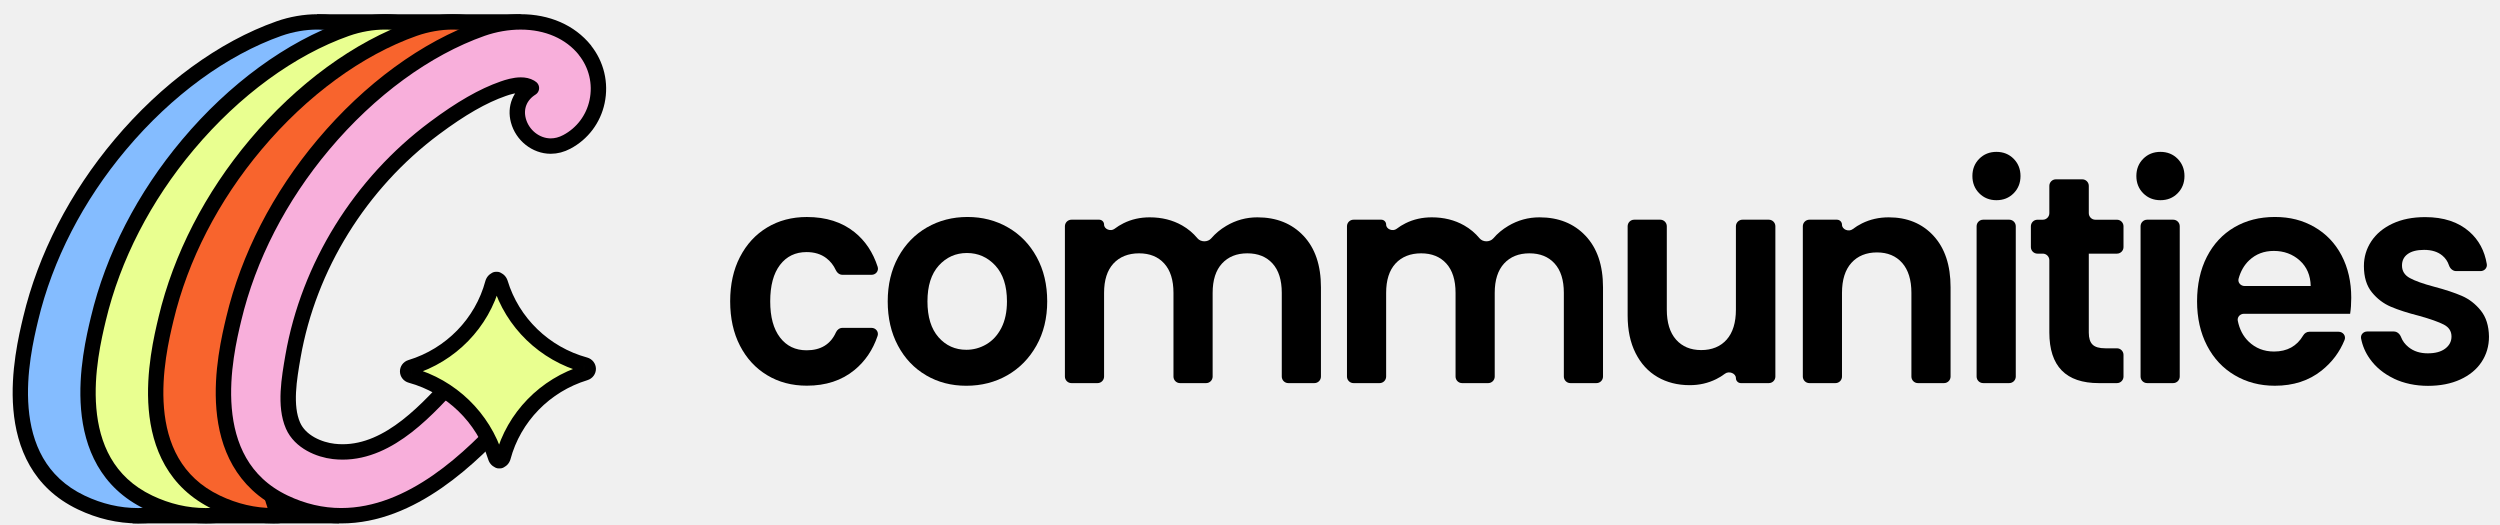
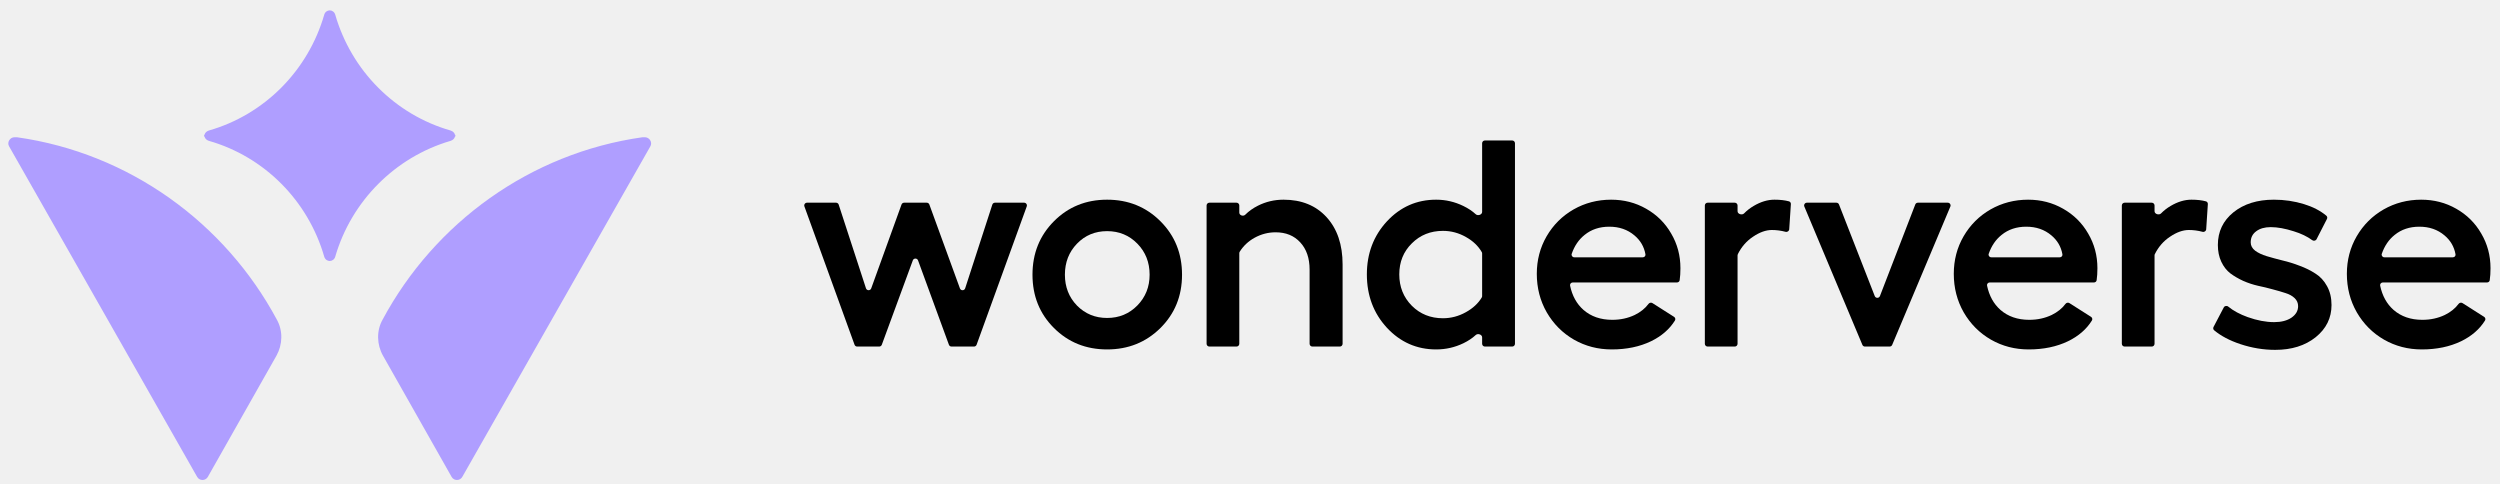
- <svg xmlns="http://www.w3.org/2000/svg" width="162" height="34" viewBox="0 0 162 34" fill="none">
-   <path d="M20.546 1.419H33.74" stroke="black" stroke-width="0.993" stroke-linejoin="round" />
-   <path d="M8.589 33.419H21.972" stroke="black" stroke-width="0.993" stroke-linejoin="round" />
-   <path fill-rule="evenodd" clip-rule="evenodd" d="M23.938 2.468C23.037 1.785 21.876 1.419 20.571 1.419C19.747 1.419 18.884 1.569 18.077 1.852C14.444 3.134 10.795 5.802 7.796 9.37C4.949 12.754 2.939 16.663 1.985 20.664C1.437 22.958 -0.228 29.939 5.264 32.561C6.459 33.132 7.697 33.419 8.948 33.419C10.2 33.419 11.399 33.138 12.533 32.672C12.02 31.485 11.67 30.147 11.486 28.701C10.715 29.066 9.9 29.285 9.039 29.285C8.849 29.285 8.655 29.273 8.465 29.252C7.99 29.199 8.124 28.858 8.304 28.395C8.477 27.953 8.693 27.399 8.465 26.879C7.904 25.597 8.219 22.78 8.465 21.352C9.483 15.537 10.182 11.889 14.984 8.309C16.714 7.018 18.133 6.206 19.449 5.748C19.661 5.673 19.949 5.583 20.245 5.538C21.431 4.342 22.673 3.311 23.938 2.468Z" fill="#84BCFF" />
-   <path d="M23.938 2.468L24.214 2.881C24.348 2.792 24.43 2.643 24.435 2.483C24.44 2.322 24.366 2.169 24.238 2.072L23.938 2.468ZM18.077 1.852L17.913 1.383L17.912 1.384L18.077 1.852ZM7.796 9.37L8.176 9.69L8.177 9.69L7.796 9.37ZM1.985 20.664L2.468 20.779L2.468 20.779L1.985 20.664ZM5.264 32.561L5.05 33.01L5.05 33.01L5.264 32.561ZM12.533 32.672L12.722 33.131C12.845 33.08 12.943 32.982 12.993 32.859C13.043 32.735 13.042 32.597 12.989 32.475L12.533 32.672ZM11.486 28.701L11.979 28.638C11.959 28.48 11.865 28.341 11.725 28.265C11.586 28.189 11.418 28.183 11.274 28.252L11.486 28.701ZM8.465 29.252L8.41 29.745L8.411 29.746L8.465 29.252ZM8.304 28.395L8.767 28.575L8.304 28.395ZM8.465 26.879L8.92 26.68L8.92 26.68L8.465 26.879ZM8.465 21.352L7.976 21.267L7.976 21.268L8.465 21.352ZM14.984 8.309L15.281 8.707L15.281 8.707L14.984 8.309ZM19.449 5.748L19.612 6.217L19.615 6.216L19.449 5.748ZM20.245 5.538L20.319 6.03C20.425 6.014 20.523 5.964 20.598 5.888L20.245 5.538ZM24.238 2.072C23.239 1.314 21.969 0.922 20.571 0.922V1.916C21.783 1.916 22.835 2.255 23.638 2.864L24.238 2.072ZM20.571 0.922C19.688 0.922 18.77 1.082 17.913 1.383L18.241 2.321C18.997 2.055 19.805 1.916 20.571 1.916V0.922ZM17.912 1.384C14.18 2.701 10.46 5.429 7.416 9.05L8.177 9.69C11.13 6.176 14.709 3.567 18.242 2.32L17.912 1.384ZM7.416 9.05C4.523 12.489 2.475 16.467 1.502 20.549L2.468 20.779C3.403 16.859 5.375 13.02 8.176 9.69L7.416 9.05ZM1.502 20.549C1.229 21.692 0.656 24.083 0.865 26.532C1.076 28.998 2.091 31.597 5.05 33.01L5.478 32.113C2.945 30.904 2.047 28.7 1.855 26.447C1.661 24.176 2.194 21.929 2.468 20.779L1.502 20.549ZM5.05 33.01C6.308 33.61 7.619 33.916 8.948 33.916V32.922C7.775 32.922 6.61 32.653 5.478 32.113L5.05 33.01ZM8.948 33.916C10.275 33.916 11.539 33.617 12.722 33.131L12.344 32.212C11.259 32.658 10.124 32.922 8.948 32.922V33.916ZM12.989 32.475C12.497 31.336 12.158 30.045 11.979 28.638L10.994 28.763C11.182 30.249 11.543 31.633 12.077 32.869L12.989 32.475ZM11.274 28.252C10.556 28.592 9.813 28.788 9.039 28.788V29.782C9.987 29.782 10.875 29.54 11.699 29.149L11.274 28.252ZM9.039 28.788C8.87 28.788 8.694 28.777 8.519 28.758L8.411 29.746C8.615 29.768 8.828 29.782 9.039 29.782V28.788ZM8.52 28.758C8.452 28.751 8.49 28.74 8.548 28.793C8.58 28.822 8.604 28.858 8.62 28.896C8.634 28.931 8.635 28.958 8.636 28.965C8.636 28.972 8.635 28.946 8.661 28.864C8.685 28.786 8.72 28.695 8.767 28.575L7.842 28.214C7.798 28.325 7.749 28.451 7.712 28.569C7.677 28.682 7.639 28.832 7.642 28.988C7.646 29.161 7.703 29.367 7.88 29.528C8.041 29.674 8.241 29.727 8.41 29.745L8.52 28.758ZM8.767 28.575C8.923 28.176 9.244 27.42 8.92 26.68L8.01 27.078C8.142 27.379 8.031 27.73 7.842 28.214L8.767 28.575ZM8.92 26.68C8.689 26.152 8.62 25.23 8.659 24.189C8.697 23.174 8.834 22.135 8.955 21.436L7.976 21.268C7.85 21.997 7.707 23.081 7.666 24.151C7.627 25.196 7.68 26.323 8.01 27.078L8.92 26.68ZM8.954 21.438C9.466 18.517 9.887 16.212 10.761 14.189C11.626 12.189 12.944 10.449 15.281 8.707L14.687 7.91C12.222 9.748 10.789 11.622 9.85 13.795C8.92 15.945 8.483 18.371 7.976 21.267L8.954 21.438ZM15.281 8.707C16.989 7.432 18.363 6.652 19.612 6.217L19.286 5.279C17.904 5.76 16.438 6.604 14.687 7.91L15.281 8.707ZM19.615 6.216C19.814 6.146 20.068 6.067 20.319 6.03L20.172 5.047C19.829 5.099 19.507 5.201 19.283 5.28L19.615 6.216ZM20.598 5.888C21.762 4.713 22.979 3.705 24.214 2.881L23.663 2.055C22.368 2.918 21.099 3.971 19.892 5.189L20.598 5.888Z" fill="black" />
-   <path fill-rule="evenodd" clip-rule="evenodd" d="M29.422 3.675C29.331 3.526 29.229 3.381 29.117 3.242H29.126C28.172 2.064 26.692 1.419 24.958 1.419C24.134 1.419 23.271 1.569 22.465 1.852C18.832 3.134 15.182 5.802 12.184 9.37C9.337 12.754 7.326 16.663 6.373 20.664C5.825 22.958 4.16 29.939 9.652 32.561C10.847 33.132 12.085 33.419 13.336 33.419C14.868 33.419 16.322 32.998 17.673 32.331C17.283 31.026 17.059 29.584 17.006 28.047C15.912 28.789 14.722 29.285 13.427 29.285C13.237 29.285 13.043 29.273 12.853 29.252C12.367 29.197 12.518 28.712 12.704 28.109C12.874 27.56 13.075 26.913 12.853 26.405C12.831 26.355 12.809 26.305 12.788 26.257C12.265 25.065 11.948 24.341 12.184 22.969C13.202 17.154 14.57 11.889 19.371 8.309C21.101 7.018 22.521 6.206 23.837 5.748C24.13 5.644 24.57 5.511 24.976 5.511C25.217 5.511 25.416 5.557 25.584 5.653C25.61 5.669 25.636 5.686 25.662 5.707C25.605 5.742 25.551 5.779 25.499 5.818C24.935 5.803 24.529 6.142 24.812 6.8C24.725 7.11 24.723 7.448 24.813 7.794C24.936 7.655 25.061 7.517 25.185 7.381C25.007 7.166 24.886 6.972 24.812 6.8C24.919 6.418 25.153 6.079 25.499 5.818C25.788 5.825 26.118 5.926 26.418 6.123C27.391 5.193 28.399 4.373 29.422 3.675Z" fill="#E9FF90" />
-   <path d="M29.422 3.675L29.702 4.086C29.921 3.937 29.984 3.643 29.846 3.417L29.422 3.675ZM29.117 3.242V2.746C28.926 2.746 28.752 2.855 28.669 3.028C28.587 3.201 28.61 3.405 28.731 3.554L29.117 3.242ZM29.126 3.242V3.739C29.317 3.739 29.492 3.629 29.574 3.456C29.656 3.283 29.632 3.079 29.512 2.93L29.126 3.242ZM22.465 1.852L22.3 1.383L22.299 1.384L22.465 1.852ZM12.184 9.37L12.564 9.69L12.564 9.69L12.184 9.37ZM6.373 20.664L6.856 20.779L6.856 20.779L6.373 20.664ZM9.652 32.561L9.438 33.01L9.438 33.01L9.652 32.561ZM17.673 32.331L17.893 32.777C18.11 32.67 18.218 32.421 18.149 32.189L17.673 32.331ZM17.006 28.047L17.503 28.03C17.496 27.85 17.392 27.687 17.231 27.605C17.07 27.523 16.877 27.535 16.727 27.636L17.006 28.047ZM12.853 29.252L12.797 29.745L12.799 29.746L12.853 29.252ZM12.704 28.109L12.23 27.962L12.704 28.109ZM12.853 26.405L13.308 26.206L13.308 26.206L12.853 26.405ZM12.788 26.257L13.243 26.058L13.243 26.058L12.788 26.257ZM12.184 22.969L11.695 22.883L11.695 22.885L12.184 22.969ZM19.372 8.309L19.668 8.707L19.668 8.707L19.372 8.309ZM23.837 5.748L24 6.217L24.003 6.216L23.837 5.748ZM25.584 5.653L25.852 5.235C25.845 5.23 25.837 5.225 25.829 5.221L25.584 5.653ZM25.662 5.707L25.925 6.128C26.061 6.043 26.148 5.897 26.157 5.736C26.167 5.576 26.098 5.42 25.973 5.32L25.662 5.707ZM24.813 7.794L24.333 7.92C24.379 8.097 24.52 8.235 24.698 8.277C24.876 8.32 25.064 8.261 25.185 8.123L24.813 7.794ZM25.185 7.381L25.551 7.717C25.719 7.534 25.726 7.256 25.568 7.064L25.185 7.381ZM26.418 6.123L26.145 6.538C26.338 6.665 26.594 6.642 26.761 6.482L26.418 6.123ZM29.846 3.417C29.744 3.248 29.629 3.086 29.504 2.93L28.731 3.554C28.829 3.676 28.918 3.803 28.998 3.934L29.846 3.417ZM29.117 3.739H29.126V2.746H29.117V3.739ZM29.512 2.93C28.449 1.617 26.817 0.922 24.958 0.922V1.916C26.568 1.916 27.895 2.511 28.74 3.555L29.512 2.93ZM24.958 0.922C24.076 0.922 23.158 1.082 22.3 1.383L22.629 2.321C23.385 2.055 24.192 1.916 24.958 1.916V0.922ZM22.299 1.384C18.567 2.701 14.847 5.429 11.804 9.05L12.564 9.69C15.518 6.176 19.097 3.567 22.63 2.32L22.299 1.384ZM11.804 9.05C8.911 12.489 6.862 16.467 5.89 20.549L6.856 20.779C7.79 16.859 9.763 13.02 12.564 9.69L11.804 9.05ZM5.89 20.549C5.617 21.692 5.043 24.083 5.253 26.532C5.463 28.998 6.479 31.597 9.438 33.01L9.866 32.113C7.333 30.904 6.435 28.7 6.242 26.447C6.048 24.176 6.581 21.929 6.856 20.779L5.89 20.549ZM9.438 33.01C10.696 33.61 12.007 33.916 13.336 33.916V32.922C12.163 32.922 10.998 32.653 9.866 32.113L9.438 33.01ZM13.336 33.916C14.961 33.916 16.49 33.468 17.893 32.777L17.453 31.886C16.154 32.526 14.775 32.922 13.336 32.922V33.916ZM18.149 32.189C17.772 30.93 17.555 29.53 17.503 28.03L16.51 28.065C16.564 29.638 16.793 31.122 17.197 32.474L18.149 32.189ZM16.727 27.636C15.684 28.343 14.59 28.788 13.427 28.788V29.782C14.853 29.782 16.14 29.235 17.285 28.459L16.727 27.636ZM13.427 28.788C13.258 28.788 13.082 28.777 12.907 28.758L12.799 29.746C13.003 29.768 13.216 29.782 13.427 29.782V28.788ZM12.908 28.758C12.87 28.754 12.927 28.752 12.983 28.82C13.033 28.881 13.023 28.928 13.023 28.887C13.023 28.846 13.033 28.773 13.062 28.655C13.091 28.54 13.131 28.41 13.179 28.256L12.23 27.962C12.146 28.232 12.03 28.589 12.03 28.886C12.03 29.047 12.062 29.264 12.214 29.45C12.373 29.643 12.593 29.723 12.797 29.745L12.908 28.758ZM13.179 28.256C13.262 27.988 13.367 27.652 13.417 27.314C13.467 26.976 13.472 26.581 13.308 26.206L12.398 26.604C12.456 26.737 12.471 26.919 12.434 27.169C12.397 27.418 12.317 27.68 12.23 27.962L13.179 28.256ZM13.308 26.206C13.286 26.155 13.264 26.106 13.243 26.058L12.333 26.456C12.354 26.505 12.376 26.554 12.398 26.604L13.308 26.206ZM13.243 26.058C12.977 25.451 12.788 25.017 12.685 24.569C12.587 24.139 12.565 23.682 12.674 23.053L11.695 22.885C11.567 23.628 11.586 24.219 11.717 24.792C11.845 25.347 12.076 25.871 12.333 26.456L13.243 26.058ZM12.673 23.055C13.691 17.243 15.036 12.16 19.668 8.707L19.075 7.91C14.103 11.617 12.714 17.064 11.695 22.883L12.673 23.055ZM19.668 8.707C21.377 7.432 22.75 6.652 24 6.217L23.673 5.279C22.291 5.76 20.826 6.604 19.075 7.91L19.668 8.707ZM24.003 6.216C24.287 6.115 24.66 6.008 24.976 6.008V5.014C24.48 5.014 23.973 5.173 23.671 5.28L24.003 6.216ZM24.976 6.008C25.153 6.008 25.262 6.041 25.338 6.084L25.829 5.221C25.569 5.073 25.281 5.014 24.976 5.014V6.008ZM25.315 6.07C25.329 6.079 25.336 6.084 25.342 6.088C25.348 6.092 25.35 6.094 25.35 6.094L25.973 5.32C25.923 5.28 25.876 5.25 25.852 5.235L25.315 6.07ZM25.398 5.285C25.33 5.328 25.264 5.374 25.2 5.421L25.798 6.215C25.838 6.185 25.88 6.156 25.925 6.128L25.398 5.285ZM25.268 6.604C25.219 6.491 25.215 6.424 25.216 6.396C25.217 6.382 25.219 6.376 25.22 6.375C25.22 6.374 25.22 6.374 25.22 6.374C25.223 6.371 25.288 6.309 25.486 6.314L25.512 5.321C25.147 5.312 24.726 5.413 24.455 5.74C24.16 6.096 24.168 6.561 24.355 6.996L25.268 6.604ZM24.333 6.666C24.221 7.066 24.221 7.493 24.333 7.92L25.294 7.669C25.224 7.402 25.228 7.154 25.29 6.934L24.333 6.666ZM25.185 8.123C25.306 7.986 25.428 7.851 25.551 7.717L24.82 7.045C24.693 7.183 24.566 7.323 24.441 7.465L25.185 8.123ZM25.568 7.064C25.411 6.875 25.319 6.721 25.268 6.604L24.355 6.996C24.453 7.223 24.603 7.457 24.803 7.698L25.568 7.064ZM25.2 5.421C24.773 5.743 24.471 6.173 24.333 6.666L25.29 6.934C25.366 6.664 25.533 6.415 25.798 6.215L25.2 5.421ZM25.486 6.314C25.676 6.319 25.917 6.388 26.145 6.538L26.691 5.708C26.32 5.464 25.9 5.331 25.512 5.321L25.486 6.314ZM26.761 6.482C27.716 5.569 28.703 4.767 29.702 4.086L29.142 3.265C28.095 3.979 27.066 4.816 26.075 5.764L26.761 6.482Z" fill="black" />
-   <path fill-rule="evenodd" clip-rule="evenodd" d="M25.362 7.191C27.495 4.913 29.836 3.178 32.172 2.114C31.365 1.659 30.401 1.419 29.343 1.419C28.519 1.419 27.656 1.569 26.849 1.852C23.217 3.134 19.567 5.802 16.569 9.37C13.722 12.754 11.711 16.663 10.758 20.664C10.21 22.958 8.545 29.939 14.037 32.561C15.232 33.132 16.47 33.419 17.721 33.419C17.83 33.419 17.939 33.417 18.047 33.413C17.551 32.159 17.228 30.75 17.083 29.23C16.791 29.175 16.839 29.082 16.933 28.9C16.967 28.835 17.006 28.759 17.038 28.669C17.02 28.404 17.008 28.136 17.001 27.865C16.995 27.849 16.988 27.832 16.981 27.816C16.425 26.547 16.729 24.788 16.973 23.367L16.981 23.324L17.001 23.208C18.012 17.434 18.986 11.865 23.756 8.309C24.323 7.886 24.855 7.515 25.362 7.191Z" fill="#F8642D" />
-   <path d="M25.362 7.191L25.63 7.609C25.665 7.587 25.697 7.56 25.725 7.53L25.362 7.191ZM32.172 2.114L32.378 2.567C32.548 2.489 32.66 2.323 32.669 2.136C32.677 1.949 32.579 1.774 32.416 1.682L32.172 2.114ZM26.849 1.852L26.685 1.383L26.684 1.384L26.849 1.852ZM16.569 9.37L16.949 9.69L16.949 9.69L16.569 9.37ZM10.758 20.664L11.241 20.779L11.241 20.779L10.758 20.664ZM14.037 32.561L13.822 33.01L13.822 33.01L14.037 32.561ZM18.047 33.413L18.067 33.909C18.227 33.903 18.375 33.819 18.463 33.684C18.551 33.549 18.568 33.38 18.509 33.23L18.047 33.413ZM17.083 29.23L17.578 29.182C17.556 28.962 17.392 28.782 17.175 28.741L17.083 29.23ZM16.933 28.9L16.492 28.672L16.933 28.9ZM17.038 28.669L17.506 28.835C17.529 28.771 17.538 28.704 17.534 28.637L17.038 28.669ZM17.001 27.865L17.498 27.852C17.496 27.793 17.484 27.735 17.462 27.68L17.001 27.865ZM16.981 27.816L17.436 27.617L17.436 27.617L16.981 27.816ZM16.973 23.367L17.463 23.452L17.463 23.452L16.973 23.367ZM16.981 23.324L16.491 23.238L16.491 23.24L16.981 23.324ZM17.001 23.208L17.49 23.294L17.49 23.294L17.001 23.208ZM23.756 8.309L24.053 8.707L24.053 8.707L23.756 8.309ZM25.725 7.53C27.821 5.291 30.111 3.598 32.378 2.567L31.967 1.662C29.561 2.757 27.169 4.535 25 6.851L25.725 7.53ZM32.416 1.682C31.526 1.18 30.477 0.922 29.343 0.922V1.916C30.326 1.916 31.204 2.139 31.928 2.547L32.416 1.682ZM29.343 0.922C28.461 0.922 27.543 1.082 26.685 1.383L27.014 2.321C27.77 2.055 28.577 1.916 29.343 1.916V0.922ZM26.684 1.384C22.952 2.701 19.232 5.429 16.189 9.05L16.949 9.69C19.902 6.176 23.482 3.567 27.015 2.32L26.684 1.384ZM16.189 9.05C13.295 12.489 11.247 16.467 10.274 20.549L11.241 20.779C12.175 16.859 14.148 13.02 16.949 9.69L16.189 9.05ZM10.275 20.549C10.001 21.692 9.428 24.083 9.637 26.532C9.848 28.998 10.864 31.597 13.822 33.01L14.251 32.113C11.717 30.904 10.82 28.7 10.627 26.447C10.433 24.176 10.966 21.929 11.241 20.779L10.275 20.549ZM13.822 33.01C15.081 33.61 16.392 33.916 17.721 33.916V32.922C16.548 32.922 15.382 32.653 14.25 32.113L13.822 33.01ZM17.721 33.916C17.836 33.916 17.952 33.913 18.067 33.909L18.028 32.916C17.926 32.92 17.823 32.922 17.721 32.922V33.916ZM18.509 33.23C18.032 32.026 17.719 30.663 17.578 29.182L16.589 29.277C16.738 30.837 17.07 32.292 17.585 33.595L18.509 33.23ZM17.175 28.741C17.12 28.731 17.129 28.727 17.163 28.745C17.209 28.771 17.31 28.847 17.346 28.996C17.361 29.058 17.358 29.111 17.354 29.143C17.349 29.173 17.342 29.192 17.341 29.195C17.34 29.198 17.341 29.194 17.347 29.181C17.354 29.168 17.362 29.152 17.374 29.128L16.492 28.672C16.473 28.709 16.436 28.778 16.411 28.846C16.387 28.91 16.339 29.056 16.381 29.229C16.429 29.431 16.567 29.552 16.684 29.616C16.788 29.673 16.9 29.701 16.991 29.718L17.175 28.741ZM17.374 29.128C17.407 29.065 17.461 28.961 17.506 28.835L16.57 28.503C16.551 28.557 16.526 28.606 16.492 28.672L17.374 29.128ZM17.534 28.637C17.517 28.378 17.505 28.116 17.498 27.852L16.505 27.878C16.512 28.155 16.524 28.43 16.542 28.702L17.534 28.637ZM17.462 27.68C17.454 27.659 17.445 27.638 17.436 27.617L16.526 28.015C16.531 28.026 16.536 28.038 16.54 28.049L17.462 27.68ZM17.436 27.617C17.203 27.084 17.138 26.415 17.173 25.672C17.208 24.932 17.34 24.167 17.463 23.452L16.484 23.283C16.362 23.988 16.22 24.813 16.181 25.625C16.142 26.433 16.204 27.279 16.526 28.015L17.436 27.617ZM17.463 23.452L17.47 23.408L16.491 23.24L16.484 23.283L17.463 23.452ZM17.47 23.41L17.49 23.294L16.512 23.122L16.491 23.238L17.47 23.41ZM17.49 23.294C18.508 17.479 19.467 12.126 24.053 8.707L23.459 7.91C18.506 11.604 17.515 17.388 16.512 23.122L17.49 23.294ZM24.053 8.707C24.612 8.29 25.135 7.926 25.63 7.609L25.095 6.772C24.576 7.104 24.033 7.482 23.459 7.91L24.053 8.707Z" fill="black" />
-   <path d="M37.9 3.242C36.947 2.064 35.467 1.419 33.733 1.419C32.909 1.419 32.046 1.569 31.239 1.852C27.607 3.134 23.957 5.802 20.959 9.37C18.111 12.754 16.101 16.663 15.147 20.664C14.6 22.958 12.934 29.939 18.426 32.561C19.621 33.132 20.859 33.419 22.11 33.419C26.67 33.419 30.54 29.685 33.055 26.879C33.629 26.238 33.759 25.397 33.392 24.627C33.021 23.849 32.236 23.324 31.433 23.324C31.049 23.324 30.484 23.445 29.979 24.011L29.738 24.277C27.745 26.509 25.264 29.285 22.201 29.285C22.011 29.285 21.817 29.273 21.627 29.252C20.7 29.148 19.453 28.644 18.987 27.578C18.426 26.296 18.741 24.515 18.987 23.087C20.005 17.271 23.344 11.889 28.146 8.309C29.876 7.018 31.295 6.206 32.611 5.748C32.904 5.644 33.344 5.511 33.75 5.511C33.992 5.511 34.19 5.557 34.358 5.653C34.384 5.669 34.41 5.686 34.436 5.707C33.69 6.173 33.366 6.964 33.59 7.805C33.845 8.766 34.725 9.466 35.687 9.466C36.041 9.466 36.39 9.374 36.727 9.195C37.736 8.662 38.452 7.713 38.69 6.589C38.944 5.403 38.651 4.183 37.892 3.242H37.9Z" fill="#F8AFDB" stroke="black" stroke-width="0.998" stroke-linejoin="round" />
-   <path d="M32.117 29.64C32.155 29.75 32.231 29.823 32.324 29.84L32.324 29.858C32.342 29.858 32.342 29.858 32.361 29.858C32.379 29.857 32.379 29.857 32.398 29.857L32.398 29.839C32.49 29.819 32.563 29.744 32.598 29.633C33.297 27.026 35.32 24.952 37.919 24.16C38.048 24.121 38.12 24.01 38.119 23.899C38.117 23.789 38.041 23.679 37.911 23.644C35.287 22.927 33.198 20.912 32.415 18.326C32.376 18.217 32.301 18.144 32.208 18.127L32.208 18.108C32.189 18.109 32.189 18.109 32.171 18.109C32.152 18.109 32.152 18.109 32.134 18.11L32.134 18.128C32.042 18.148 31.969 18.222 31.933 18.334C31.235 20.941 29.212 23.014 26.613 23.807C26.483 23.845 26.411 23.957 26.413 24.067C26.415 24.178 26.491 24.287 26.621 24.322C29.226 25.04 31.315 27.055 32.117 29.64Z" fill="#E9FF90" />
-   <path d="M32.117 29.64L31.642 29.787C31.644 29.794 31.646 29.8 31.648 29.806L32.117 29.64ZM32.324 29.84L32.821 29.831C32.817 29.595 32.647 29.394 32.414 29.352L32.324 29.84ZM32.324 29.858L31.827 29.867C31.831 30.14 32.056 30.358 32.33 30.354L32.324 29.858ZM32.398 29.857L32.404 30.353C32.537 30.352 32.663 30.297 32.755 30.202C32.846 30.108 32.897 29.98 32.895 29.848L32.398 29.857ZM32.398 29.839L32.294 29.353C32.062 29.403 31.897 29.61 31.901 29.847L32.398 29.839ZM32.598 29.633L33.072 29.783C33.074 29.776 33.076 29.768 33.078 29.761L32.598 29.633ZM37.919 24.16L37.777 23.684L37.775 23.685L37.919 24.16ZM37.911 23.644L37.779 24.123L37.781 24.124L37.911 23.644ZM32.415 18.326L32.891 18.182C32.889 18.175 32.886 18.168 32.884 18.161L32.415 18.326ZM32.208 18.127L31.711 18.136C31.715 18.372 31.885 18.572 32.117 18.615L32.208 18.127ZM32.208 18.108L32.705 18.1C32.7 17.826 32.475 17.608 32.201 17.612L32.208 18.108ZM32.134 18.11L32.127 17.613C31.995 17.615 31.869 17.669 31.777 17.764C31.685 17.859 31.635 17.986 31.637 18.118L32.134 18.11ZM32.134 18.128L32.237 18.613C32.47 18.564 32.635 18.357 32.631 18.119L32.134 18.128ZM31.933 18.334L31.46 18.184C31.457 18.191 31.455 18.198 31.453 18.206L31.933 18.334ZM26.613 23.807L26.755 24.282L26.757 24.281L26.613 23.807ZM26.621 24.322L26.753 23.844L26.75 23.843L26.621 24.322ZM31.648 29.806C31.729 30.037 31.922 30.271 32.233 30.328L32.414 29.352C32.471 29.362 32.516 29.389 32.545 29.417C32.573 29.444 32.583 29.468 32.585 29.474L31.648 29.806ZM31.827 29.848L31.827 29.867L32.821 29.849L32.821 29.831L31.827 29.848ZM32.33 30.354C32.34 30.354 32.344 30.354 32.349 30.354C32.353 30.354 32.358 30.354 32.367 30.354L32.354 29.361C32.345 29.361 32.34 29.361 32.336 29.361C32.331 29.362 32.327 29.362 32.317 29.362L32.33 30.354ZM32.367 30.354C32.377 30.354 32.381 30.354 32.386 30.354C32.391 30.354 32.395 30.354 32.404 30.353L32.391 29.361C32.382 29.361 32.378 29.361 32.373 29.361C32.368 29.361 32.364 29.361 32.354 29.361L32.367 30.354ZM32.895 29.848L32.895 29.83L31.901 29.847L31.901 29.866L32.895 29.848ZM32.501 30.324C32.812 30.258 32.998 30.017 33.072 29.783L32.124 29.484C32.127 29.477 32.136 29.452 32.163 29.424C32.193 29.394 32.237 29.365 32.294 29.353L32.501 30.324ZM33.078 29.761C33.732 27.322 35.626 25.378 38.064 24.635L37.775 23.685C35.013 24.527 32.862 26.73 32.118 29.505L33.078 29.761ZM38.062 24.635C38.405 24.532 38.621 24.222 38.616 23.891L37.622 23.908C37.62 23.797 37.691 23.71 37.777 23.684L38.062 24.635ZM38.616 23.891C38.61 23.559 38.385 23.258 38.04 23.165L37.781 24.124C37.697 24.101 37.623 24.018 37.622 23.908L38.616 23.891ZM38.042 23.166C35.581 22.492 33.624 20.603 32.891 18.182L31.939 18.471C32.772 21.222 34.993 23.361 37.779 24.123L38.042 23.166ZM32.884 18.161C32.802 17.93 32.61 17.696 32.299 17.639L32.117 18.615C32.061 18.605 32.016 18.578 31.986 18.549C31.958 18.522 31.949 18.499 31.946 18.492L32.884 18.161ZM32.705 18.118L32.705 18.1L31.711 18.117L31.711 18.136L32.705 18.118ZM32.201 17.612C32.192 17.612 32.187 17.612 32.183 17.612C32.178 17.613 32.173 17.613 32.164 17.613L32.177 18.605C32.187 18.605 32.191 18.605 32.196 18.605C32.2 18.605 32.205 18.605 32.214 18.605L32.201 17.612ZM32.164 17.613C32.155 17.613 32.15 17.613 32.146 17.613C32.141 17.613 32.136 17.613 32.127 17.613L32.14 18.606C32.15 18.606 32.154 18.606 32.159 18.606C32.163 18.605 32.168 18.605 32.177 18.605L32.164 17.613ZM31.637 18.118L31.637 18.137L32.631 18.119L32.631 18.101L31.637 18.118ZM32.03 17.643C31.72 17.709 31.534 17.95 31.46 18.184L32.407 18.483C32.405 18.49 32.396 18.514 32.368 18.543C32.339 18.573 32.294 18.601 32.237 18.613L32.03 17.643ZM31.453 18.206C30.8 20.645 28.905 22.589 26.468 23.332L26.757 24.281C29.518 23.439 31.67 21.236 32.414 18.461L31.453 18.206ZM26.47 23.331C26.127 23.434 25.911 23.744 25.916 24.076L26.91 24.059C26.912 24.169 26.84 24.256 26.755 24.282L26.47 23.331ZM25.916 24.076C25.921 24.407 26.146 24.709 26.491 24.802L26.75 23.843C26.835 23.866 26.908 23.949 26.91 24.059L25.916 24.076ZM26.488 24.801C28.931 25.474 30.89 27.364 31.642 29.787L32.591 29.493C31.74 26.745 29.521 24.606 26.753 23.844L26.488 24.801Z" fill="black" />
-   <g clip-path="url(#clip0_1800_104918)">
-     <path d="M47.95 16.651C47.95 16.651 47.951 16.651 47.951 16.651C48.375 15.829 48.96 15.194 49.71 14.741C50.46 14.289 51.317 14.062 52.284 14.062C53.529 14.062 54.56 14.39 55.376 15.046C56.069 15.603 56.568 16.351 56.873 17.29C56.958 17.551 56.754 17.807 56.48 17.807H54.59C54.405 17.807 54.244 17.685 54.167 17.517C54.02 17.194 53.812 16.93 53.545 16.727C53.201 16.465 52.774 16.335 52.267 16.335C51.541 16.335 50.967 16.612 50.544 17.167C50.121 17.721 49.91 18.508 49.91 19.527C49.91 20.545 50.121 21.313 50.544 21.868C50.968 22.423 51.542 22.699 52.267 22.699C53.186 22.699 53.821 22.311 54.17 21.535C54.245 21.366 54.405 21.246 54.589 21.246H56.477C56.753 21.246 56.956 21.505 56.868 21.765C56.562 22.671 56.062 23.41 55.368 23.979C54.546 24.654 53.517 24.992 52.284 24.992C51.317 24.992 50.458 24.766 49.71 24.312C48.959 23.86 48.374 23.223 47.95 22.401C47.526 21.578 47.315 20.621 47.315 19.525C47.315 18.43 47.526 17.471 47.95 16.651C47.95 16.65 47.95 16.65 47.95 16.651Z" fill="black" />
-     <path d="M60.008 24.318C60.009 24.318 60.009 24.317 60.008 24.317C59.235 23.866 58.628 23.225 58.187 22.396C57.745 21.569 57.524 20.613 57.524 19.529C57.524 18.445 57.752 17.491 58.204 16.662C58.657 15.834 59.277 15.193 60.062 14.74C60.848 14.288 61.724 14.06 62.692 14.06C63.659 14.06 64.536 14.286 65.321 14.74C66.106 15.192 66.727 15.832 67.179 16.662C67.632 17.489 67.859 18.445 67.859 19.529C67.859 20.613 67.626 21.567 67.16 22.396C66.695 23.224 66.066 23.865 65.275 24.318C64.483 24.77 63.597 24.997 62.618 24.997C61.64 24.997 60.782 24.772 60.008 24.319C60.008 24.319 60.008 24.318 60.008 24.318ZM63.917 22.311C63.917 22.311 63.917 22.31 63.917 22.31C64.322 22.074 64.645 21.72 64.888 21.25C65.129 20.778 65.251 20.205 65.251 19.531C65.251 18.524 64.999 17.751 64.497 17.208C63.995 16.667 63.383 16.395 62.657 16.395C61.931 16.395 61.324 16.667 60.833 17.208C60.344 17.749 60.099 18.524 60.099 19.531C60.099 20.537 60.338 21.311 60.816 21.854C61.294 22.395 61.895 22.666 62.62 22.666C63.078 22.666 63.51 22.548 63.916 22.312C63.916 22.312 63.917 22.312 63.917 22.311Z" fill="black" />
-     <path d="M84.463 15.278C85.218 16.076 85.597 17.186 85.597 18.614V24.401C85.597 24.636 85.407 24.826 85.172 24.826H83.484C83.249 24.826 83.059 24.636 83.059 24.401V18.977C83.059 18.149 82.859 17.515 82.461 17.075C82.062 16.635 81.517 16.416 80.828 16.416C80.139 16.416 79.592 16.635 79.187 17.075C78.782 17.515 78.579 18.149 78.579 18.977V24.401C78.579 24.636 78.389 24.826 78.154 24.826H76.466C76.232 24.826 76.041 24.636 76.041 24.401V18.977C76.041 18.149 75.841 17.515 75.443 17.075C75.045 16.635 74.499 16.416 73.812 16.416C73.124 16.416 72.558 16.635 72.152 17.075C71.747 17.515 71.544 18.149 71.544 18.977V24.401C71.544 24.636 71.354 24.826 71.119 24.826H69.431C69.196 24.826 69.006 24.636 69.006 24.401V14.662C69.006 14.427 69.196 14.236 69.431 14.236H71.229C71.403 14.236 71.544 14.377 71.544 14.552C71.544 14.857 71.975 15.015 72.217 14.83C72.397 14.692 72.593 14.571 72.804 14.466C73.318 14.211 73.884 14.083 74.499 14.083C75.285 14.083 75.987 14.258 76.603 14.609C76.986 14.827 77.316 15.104 77.592 15.438C77.81 15.701 78.266 15.704 78.488 15.445C78.757 15.131 79.081 14.862 79.459 14.638C80.081 14.268 80.756 14.083 81.48 14.083C82.713 14.083 83.708 14.481 84.463 15.278Z" fill="black" />
-     <path d="M102.741 15.278C103.496 16.076 103.875 17.186 103.875 18.614V24.401C103.875 24.636 103.685 24.826 103.45 24.826H101.762C101.528 24.826 101.337 24.636 101.337 24.401V18.977C101.337 18.149 101.137 17.515 100.739 17.075C100.341 16.635 99.796 16.416 99.106 16.416C98.417 16.416 97.87 16.635 97.465 17.075C97.061 17.515 96.858 18.149 96.858 18.977V24.401C96.858 24.636 96.667 24.826 96.432 24.826H94.745C94.51 24.826 94.32 24.636 94.32 24.401V18.977C94.32 18.149 94.12 17.515 93.721 17.075C93.323 16.635 92.778 16.416 92.09 16.416C91.402 16.416 90.836 16.635 90.43 17.075C90.025 17.515 89.822 18.149 89.822 18.977V24.401C89.822 24.636 89.632 24.826 89.397 24.826H87.709C87.475 24.826 87.284 24.636 87.284 24.401V14.662C87.284 14.427 87.475 14.236 87.709 14.236H89.507C89.681 14.236 89.822 14.377 89.822 14.552C89.822 14.857 90.253 15.015 90.496 14.83C90.675 14.692 90.871 14.571 91.082 14.466C91.596 14.211 92.162 14.083 92.778 14.083C93.563 14.083 94.265 14.258 94.881 14.609C95.264 14.827 95.594 15.104 95.871 15.438C96.088 15.701 96.544 15.704 96.767 15.445C97.036 15.131 97.359 14.862 97.737 14.638C98.359 14.268 99.034 14.083 99.759 14.083C100.992 14.083 101.987 14.481 102.741 15.278Z" fill="black" />
-     <path d="M114.619 14.236C114.854 14.236 115.044 14.427 115.044 14.662V24.401C115.044 24.636 114.854 24.826 114.619 24.826H112.811C112.632 24.826 112.487 24.681 112.487 24.502C112.487 24.186 112.035 24.022 111.783 24.213C111.607 24.347 111.416 24.465 111.209 24.568C110.683 24.829 110.112 24.959 109.496 24.959C108.711 24.959 108.015 24.784 107.411 24.433C106.806 24.083 106.331 23.567 105.987 22.886C105.643 22.205 105.471 21.392 105.471 20.448V14.662C105.471 14.427 105.661 14.236 105.896 14.236H107.584C107.818 14.236 108.009 14.427 108.009 14.662V20.066C108.009 20.907 108.209 21.554 108.607 22.006C109.005 22.457 109.551 22.685 110.238 22.685C110.926 22.685 111.489 22.459 111.889 22.006C112.287 21.554 112.487 20.907 112.487 20.066V14.662C112.487 14.427 112.677 14.236 112.912 14.236H114.619Z" fill="black" />
-     <path d="M125.291 15.278C125.29 15.278 125.29 15.278 125.29 15.279C126.027 16.076 126.397 17.187 126.397 18.614V24.401C126.397 24.636 126.206 24.826 125.971 24.826H124.284C124.049 24.826 123.859 24.636 123.859 24.401V18.977C123.859 18.136 123.659 17.49 123.26 17.036C122.862 16.585 122.317 16.357 121.629 16.357C120.941 16.357 120.375 16.583 119.969 17.036C119.564 17.488 119.361 18.136 119.361 18.977V24.401C119.361 24.636 119.171 24.826 118.936 24.826H117.249C117.014 24.826 116.823 24.636 116.823 24.401V14.662C116.823 14.427 117.014 14.236 117.249 14.236H119.035C119.215 14.236 119.361 14.383 119.361 14.563C119.361 14.878 119.803 15.041 120.054 14.849C120.239 14.707 120.441 14.582 120.658 14.474C121.185 14.213 121.762 14.083 122.39 14.083C123.586 14.083 124.554 14.481 125.291 15.278C125.291 15.278 125.291 15.278 125.291 15.278Z" fill="black" />
-     <path d="M128.255 12.524C127.959 12.226 127.811 11.852 127.811 11.407C127.811 10.962 127.958 10.588 128.255 10.289C128.551 9.991 128.924 9.841 129.37 9.841C129.816 9.841 130.189 9.991 130.485 10.289C130.78 10.589 130.929 10.962 130.929 11.407C130.929 11.852 130.78 12.226 130.485 12.524C130.189 12.825 129.816 12.973 129.37 12.973C128.924 12.973 128.551 12.823 128.255 12.524ZM130.197 14.236C130.432 14.236 130.622 14.426 130.622 14.661V24.4C130.622 24.635 130.432 24.825 130.197 24.825H128.509C128.274 24.825 128.084 24.635 128.084 24.4V14.661C128.084 14.426 128.274 14.236 128.509 14.236H130.197Z" fill="black" />
-     <path d="M135.354 16.434V21.557C135.354 21.915 135.436 22.173 135.599 22.331C135.762 22.491 136.037 22.57 136.424 22.57H137.177C137.412 22.57 137.603 22.761 137.603 22.996V24.401C137.603 24.636 137.412 24.826 137.177 24.826H136.007C133.867 24.826 132.797 23.73 132.797 21.539V16.861C132.797 16.627 132.606 16.436 132.372 16.436H132.026C131.791 16.436 131.601 16.246 131.601 16.011V14.663C131.601 14.428 131.791 14.238 132.026 14.238H132.372C132.606 14.238 132.797 14.048 132.797 13.813V12.045C132.797 11.81 132.987 11.62 133.222 11.62H134.929C135.164 11.62 135.354 11.81 135.354 12.045V13.813C135.354 14.048 135.545 14.238 135.779 14.238H137.177C137.412 14.238 137.603 14.428 137.603 14.663V16.011C137.603 16.246 137.412 16.436 137.177 16.436H135.356C135.355 16.436 135.354 16.435 135.354 16.434Z" fill="black" />
-     <path d="M138.88 12.524C138.584 12.226 138.436 11.852 138.436 11.407C138.436 10.962 138.583 10.588 138.88 10.289C139.176 9.991 139.549 9.841 139.995 9.841C140.441 9.841 140.814 9.991 141.11 10.289C141.405 10.589 141.554 10.962 141.554 11.407C141.554 11.852 141.405 12.226 141.11 12.524C140.814 12.825 140.441 12.973 139.995 12.973C139.549 12.973 139.176 12.823 138.88 12.524ZM140.822 14.236C141.057 14.236 141.247 14.426 141.247 14.661V24.4C141.247 24.635 141.057 24.825 140.822 24.825H139.134C138.899 24.825 138.709 24.635 138.709 24.4V14.661C138.709 14.426 138.899 14.236 139.134 14.236H140.822Z" fill="black" />
-     <path d="M152.289 20.33C152.29 20.332 152.289 20.333 152.287 20.333H145.407C145.159 20.333 144.96 20.546 145.009 20.789C145.121 21.34 145.353 21.787 145.708 22.13C146.156 22.563 146.706 22.779 147.358 22.779C148.209 22.779 148.838 22.432 149.246 21.738C149.33 21.595 149.477 21.498 149.642 21.498H151.547C151.829 21.498 152.034 21.768 151.928 22.03C151.612 22.813 151.116 23.473 150.442 24.011C149.62 24.667 148.611 24.996 147.413 24.996C146.445 24.996 145.578 24.77 144.811 24.316C144.043 23.865 143.445 23.224 143.015 22.395C142.586 21.567 142.37 20.611 142.37 19.527C142.37 18.443 142.581 17.469 143.005 16.641C143.429 15.814 144.021 15.177 144.782 14.73C145.543 14.283 146.42 14.06 147.411 14.06C148.403 14.06 149.222 14.278 149.976 14.711C150.731 15.145 151.318 15.76 151.736 16.555C152.153 17.353 152.361 18.266 152.361 19.298C152.361 19.68 152.337 20.024 152.289 20.329C152.289 20.329 152.289 20.33 152.289 20.33ZM149.734 18.535C149.734 18.536 149.733 18.535 149.733 18.535C149.72 17.848 149.485 17.297 149.026 16.882C148.567 16.468 148.004 16.26 147.341 16.26C146.712 16.26 146.183 16.461 145.754 16.862C145.426 17.169 145.195 17.568 145.061 18.058C144.993 18.306 145.195 18.534 145.452 18.534H149.734C149.734 18.534 149.734 18.535 149.734 18.535Z" fill="black" />
-     <path d="M155.12 24.532C155.12 24.53 155.119 24.529 155.117 24.528C154.466 24.216 153.95 23.792 153.57 23.258C153.278 22.849 153.087 22.404 152.997 21.927C152.953 21.687 153.149 21.481 153.393 21.481H155.123C155.339 21.481 155.513 21.646 155.59 21.848C155.685 22.096 155.845 22.311 156.073 22.494C156.405 22.762 156.819 22.896 157.315 22.896C157.811 22.896 158.177 22.795 158.449 22.591C158.721 22.387 158.857 22.125 158.857 21.807C158.857 21.463 158.691 21.205 158.358 21.033C158.025 20.861 157.496 20.674 156.771 20.47C156.021 20.279 155.409 20.082 154.931 19.878C154.452 19.674 154.041 19.363 153.698 18.941C153.354 18.52 153.181 17.953 153.181 17.24C153.181 16.654 153.341 16.119 153.661 15.635C153.981 15.152 154.441 14.769 155.039 14.489C155.638 14.209 156.341 14.069 157.152 14.069C158.348 14.069 159.303 14.385 160.018 15.015C160.628 15.554 161.004 16.255 161.145 17.115C161.185 17.358 160.988 17.567 160.742 17.567H159.157C158.937 17.567 158.76 17.395 158.691 17.186C158.609 16.939 158.468 16.732 158.268 16.564C157.973 16.316 157.576 16.192 157.08 16.192C156.621 16.192 156.268 16.281 156.02 16.46C155.772 16.638 155.649 16.886 155.649 17.205C155.649 17.562 155.818 17.832 156.156 18.017C156.495 18.203 157.019 18.39 157.733 18.58C158.459 18.771 159.057 18.97 159.529 19.174C160 19.378 160.408 19.693 160.752 20.119C161.096 20.546 161.275 21.11 161.286 21.81C161.286 22.422 161.126 22.97 160.806 23.454C160.487 23.938 160.026 24.317 159.428 24.591C158.83 24.865 158.131 25.003 157.333 25.003C156.536 25.003 155.775 24.846 155.123 24.535C155.122 24.535 155.121 24.533 155.12 24.532Z" fill="black" />
-   </g>
-   <defs>
-     <clipPath id="clip0_1800_104918">
-       <rect width="113.969" height="15.158" fill="white" transform="translate(47.3164 9.83984)" />
-     </clipPath>
-   </defs>
+ <svg xmlns="http://www.w3.org/2000/svg" width="181" height="35" viewBox="0 0 181 35" fill="none">
+   <path fill-rule="evenodd" clip-rule="evenodd" d="M32.937 9.893C32.905 10.031 32.793 10.141 32.627 10.197C28.606 11.374 25.441 14.561 24.272 18.581C24.215 18.782 24.044 18.897 23.873 18.897C23.702 18.897 23.531 18.782 23.474 18.581C22.305 14.532 19.14 11.345 15.12 10.197C14.954 10.141 14.841 10.031 14.809 9.893C14.807 9.886 14.801 9.881 14.793 9.881C14.785 9.881 14.778 9.874 14.778 9.865V9.823V9.782C14.778 9.773 14.785 9.766 14.793 9.766C14.801 9.766 14.807 9.761 14.809 9.753C14.841 9.616 14.954 9.506 15.12 9.45C19.14 8.302 22.305 5.114 23.474 1.066C23.531 0.865 23.702 0.75 23.873 0.75C24.044 0.75 24.215 0.865 24.272 1.066C25.441 5.114 28.606 8.302 32.627 9.45C32.793 9.506 32.905 9.616 32.937 9.753C32.939 9.761 32.946 9.766 32.953 9.766C32.962 9.766 32.969 9.773 32.969 9.782V9.823V9.865C32.969 9.874 32.962 9.881 32.953 9.881C32.946 9.881 32.939 9.886 32.937 9.893ZM1.224 9.936H1.055C0.716 9.936 0.49 10.309 0.659 10.596L7.469 22.566L14.279 34.535C14.448 34.822 14.872 34.822 15.042 34.535L20.015 25.752C20.467 24.948 20.495 23.943 20.043 23.14C16.285 16.136 9.362 11.084 1.224 9.936ZM46.519 9.936H46.689C47.028 9.936 47.254 10.309 47.084 10.597L40.275 22.566L33.465 34.535C33.295 34.822 32.871 34.822 32.702 34.535L27.729 25.752C27.276 24.948 27.248 23.943 27.7 23.14C31.459 16.136 38.381 11.085 46.519 9.936Z" fill="#AF9EFF" />
+   <path d="M62.058 25.091C61.974 25.091 61.898 25.038 61.869 24.958L58.239 14.945C58.192 14.814 58.289 14.675 58.428 14.675H60.53C60.617 14.675 60.694 14.731 60.721 14.814L62.696 20.872C62.755 21.054 63.011 21.058 63.076 20.878L65.27 14.808C65.299 14.728 65.374 14.675 65.459 14.675H67.096C67.181 14.675 67.256 14.728 67.285 14.807L69.499 20.88C69.564 21.059 69.82 21.055 69.879 20.873L71.844 14.814C71.871 14.731 71.948 14.675 72.035 14.675H74.147C74.287 14.675 74.384 14.814 74.336 14.945L70.706 24.958C70.677 25.038 70.602 25.091 70.517 25.091H68.89C68.805 25.091 68.73 25.038 68.701 24.959L66.466 18.852C66.401 18.677 66.153 18.676 66.088 18.852L63.843 24.959C63.814 25.038 63.739 25.091 63.655 25.091H62.058Z" fill="black" />
+   <path d="M76.306 16.017C77.342 14.977 78.625 14.457 80.155 14.457C81.685 14.457 82.971 14.977 84.014 16.017C85.057 17.058 85.579 18.348 85.579 19.888C85.579 21.428 85.057 22.715 84.014 23.748C82.971 24.782 81.685 25.299 80.155 25.299C78.625 25.299 77.342 24.782 76.306 23.748C75.27 22.715 74.752 21.428 74.752 19.888C74.752 18.348 75.27 17.058 76.306 16.017ZM82.345 17.641C81.754 17.037 81.024 16.735 80.155 16.735C79.286 16.735 78.559 17.037 77.975 17.641C77.391 18.244 77.099 18.993 77.099 19.888C77.099 20.776 77.391 21.522 77.975 22.125C78.566 22.722 79.293 23.02 80.155 23.02C81.024 23.02 81.754 22.718 82.345 22.115C82.936 21.511 83.232 20.769 83.232 19.888C83.232 18.993 82.936 18.244 82.345 17.641Z" fill="black" />
+   <path d="M92.927 14.457C94.234 14.457 95.274 14.88 96.046 15.726C96.818 16.572 97.204 17.713 97.204 19.149V24.89C97.204 25.001 97.114 25.091 97.003 25.091H95.016C94.905 25.091 94.815 25.001 94.815 24.89V19.524C94.815 18.692 94.589 18.033 94.137 17.547C93.692 17.061 93.098 16.819 92.354 16.819C91.818 16.819 91.311 16.951 90.831 17.214C90.375 17.468 90.016 17.806 89.754 18.228C89.735 18.259 89.725 18.294 89.725 18.331V24.89C89.725 25.001 89.635 25.091 89.524 25.091H87.558C87.447 25.091 87.357 25.001 87.357 24.89V14.876C87.357 14.765 87.447 14.675 87.558 14.675H89.524C89.635 14.675 89.725 14.765 89.725 14.876V15.393C89.725 15.594 90.013 15.688 90.155 15.546C90.412 15.29 90.717 15.072 91.071 14.894C91.648 14.602 92.267 14.457 92.927 14.457Z" fill="black" />
+   <path d="M107.306 10.371C107.306 10.26 107.396 10.17 107.507 10.17H109.483C109.594 10.17 109.684 10.26 109.684 10.371V24.89C109.684 25.001 109.594 25.091 109.483 25.091H107.507C107.396 25.091 107.306 25.001 107.306 24.89V24.423C107.306 24.218 106.993 24.116 106.843 24.256C106.6 24.481 106.303 24.679 105.95 24.851C105.331 25.15 104.674 25.299 103.978 25.299C102.574 25.299 101.385 24.775 100.411 23.728C99.445 22.68 98.961 21.393 98.961 19.867C98.961 18.355 99.445 17.075 100.411 16.028C101.385 14.98 102.574 14.457 103.978 14.457C104.667 14.457 105.324 14.609 105.95 14.915C106.303 15.087 106.6 15.285 106.843 15.51C106.993 15.65 107.306 15.548 107.306 15.343V10.371ZM104.469 23.041C105.053 23.041 105.606 22.895 106.127 22.604C106.637 22.323 107.021 21.967 107.279 21.537C107.297 21.506 107.306 21.472 107.306 21.437V18.348C107.306 18.314 107.297 18.28 107.28 18.251C107.023 17.807 106.642 17.444 106.137 17.162C105.616 16.864 105.06 16.715 104.469 16.715C103.572 16.715 102.821 17.016 102.216 17.62C101.611 18.216 101.308 18.966 101.308 19.867C101.308 20.769 101.611 21.525 102.216 22.136C102.821 22.739 103.572 23.041 104.469 23.041Z" fill="black" />
+   <path d="M121.663 19.42C121.663 19.748 121.645 20.037 121.608 20.287C121.594 20.382 121.51 20.45 121.414 20.45H113.867C113.743 20.45 113.649 20.56 113.674 20.681C113.828 21.418 114.152 22.003 114.644 22.437C115.193 22.916 115.888 23.155 116.73 23.155C117.321 23.155 117.863 23.037 118.357 22.802C118.779 22.594 119.109 22.328 119.348 22.005C119.415 21.914 119.541 21.884 119.636 21.944L121.202 22.94C121.291 22.997 121.321 23.114 121.266 23.204C120.875 23.834 120.298 24.335 119.535 24.706C118.715 25.101 117.766 25.299 116.688 25.299C115.694 25.299 114.783 25.063 113.955 24.591C113.128 24.113 112.471 23.454 111.984 22.614C111.504 21.775 111.264 20.845 111.264 19.826C111.264 18.834 111.501 17.928 111.973 17.11C112.453 16.285 113.103 15.636 113.924 15.164C114.751 14.693 115.659 14.457 116.646 14.457C117.571 14.457 118.416 14.675 119.181 15.112C119.953 15.549 120.558 16.149 120.996 16.912C121.441 17.668 121.663 18.504 121.663 19.42ZM113.792 18.378C113.749 18.503 113.846 18.629 113.978 18.629H118.939C119.057 18.629 119.151 18.527 119.13 18.41C119.031 17.857 118.763 17.4 118.326 17.037C117.832 16.621 117.227 16.413 116.511 16.413C115.808 16.413 115.214 16.611 114.727 17.006C114.301 17.346 113.989 17.804 113.792 18.378Z" fill="black" />
+   <path d="M128.469 14.457C128.879 14.457 129.23 14.497 129.523 14.578C129.61 14.602 129.665 14.686 129.659 14.776L129.54 16.598C129.531 16.73 129.399 16.818 129.271 16.783C128.948 16.696 128.618 16.652 128.282 16.652C127.85 16.652 127.395 16.815 126.915 17.141C126.447 17.452 126.082 17.872 125.819 18.401C125.806 18.428 125.799 18.458 125.799 18.488V24.89C125.799 25.001 125.709 25.091 125.598 25.091H123.632C123.521 25.091 123.431 25.001 123.431 24.89V14.876C123.431 14.765 123.521 14.675 123.632 14.675H125.598C125.709 14.675 125.799 14.765 125.799 14.876V15.292C125.799 15.502 126.127 15.599 126.273 15.449C126.468 15.248 126.696 15.069 126.957 14.915C127.471 14.609 127.976 14.457 128.469 14.457Z" fill="black" />
+   <path d="M141.02 14.675C141.164 14.675 141.261 14.822 141.206 14.954L136.994 24.968C136.963 25.042 136.89 25.091 136.809 25.091H135.021C134.94 25.091 134.867 25.042 134.836 24.967L130.634 14.954C130.579 14.822 130.676 14.675 130.82 14.675H132.956C133.039 14.675 133.113 14.726 133.143 14.803L135.732 21.435C135.799 21.606 136.041 21.605 136.107 21.434L138.666 14.804C138.696 14.726 138.77 14.675 138.853 14.675H141.02Z" fill="black" />
+   <path d="M151.853 19.42C151.853 19.748 151.834 20.037 151.797 20.287C151.783 20.382 151.7 20.45 151.604 20.45H144.056C143.933 20.45 143.838 20.56 143.863 20.681C144.018 21.418 144.341 22.003 144.833 22.437C145.382 22.916 146.078 23.155 146.919 23.155C147.51 23.155 148.053 23.037 148.546 22.802C148.968 22.594 149.299 22.328 149.538 22.005C149.605 21.914 149.73 21.884 149.825 21.944L151.391 22.94C151.481 22.997 151.511 23.114 151.455 23.204C151.064 23.834 150.488 24.335 149.725 24.706C148.904 25.101 147.955 25.299 146.877 25.299C145.883 25.299 144.972 25.063 144.145 24.591C143.317 24.113 142.66 23.454 142.173 22.614C141.694 21.775 141.454 20.845 141.454 19.826C141.454 18.834 141.69 17.928 142.163 17.11C142.643 16.285 143.293 15.636 144.113 15.164C144.941 14.693 145.848 14.457 146.836 14.457C147.761 14.457 148.605 14.675 149.37 15.112C150.142 15.549 150.747 16.149 151.185 16.912C151.63 17.668 151.853 18.504 151.853 19.42ZM143.982 18.378C143.939 18.503 144.035 18.629 144.167 18.629H149.128C149.247 18.629 149.34 18.527 149.319 18.41C149.22 17.857 148.952 17.4 148.515 17.037C148.021 16.621 147.416 16.413 146.7 16.413C145.998 16.413 145.403 16.611 144.917 17.006C144.49 17.346 144.179 17.804 143.982 18.378Z" fill="black" />
+   <path d="M158.659 14.457C159.068 14.457 159.419 14.497 159.712 14.578C159.799 14.602 159.854 14.686 159.848 14.776L159.729 16.598C159.721 16.73 159.589 16.818 159.461 16.783C159.137 16.696 158.807 16.652 158.471 16.652C158.04 16.652 157.584 16.815 157.105 17.141C156.637 17.452 156.272 17.872 156.009 18.401C155.995 18.428 155.989 18.458 155.989 18.488V24.89C155.989 25.001 155.899 25.091 155.788 25.091H153.822C153.711 25.091 153.621 25.001 153.621 24.89V14.876C153.621 14.765 153.711 14.675 153.822 14.675H155.788C155.899 14.675 155.989 14.765 155.989 14.876V15.292C155.989 15.502 156.317 15.599 156.462 15.449C156.657 15.248 156.885 15.069 157.146 14.915C157.661 14.609 158.165 14.457 158.659 14.457Z" fill="black" />
+   <path d="M164.724 25.33C163.876 25.33 163.034 25.191 162.2 24.914C161.429 24.657 160.797 24.324 160.305 23.913C160.234 23.854 160.217 23.754 160.259 23.673L161.001 22.258C161.064 22.14 161.222 22.114 161.326 22.199C161.697 22.501 162.165 22.754 162.732 22.958C163.413 23.2 164.053 23.322 164.651 23.322C165.166 23.322 165.583 23.214 165.903 22.999C166.223 22.777 166.383 22.5 166.383 22.167C166.383 21.938 166.299 21.744 166.132 21.584C165.965 21.425 165.746 21.303 165.475 21.22C165.204 21.13 164.895 21.04 164.547 20.949C164.199 20.852 163.841 20.766 163.473 20.689C163.111 20.606 162.756 20.488 162.409 20.336C162.061 20.176 161.752 19.996 161.48 19.794C161.209 19.586 160.99 19.305 160.823 18.952C160.656 18.598 160.573 18.192 160.573 17.734C160.573 16.77 160.948 15.983 161.699 15.372C162.457 14.762 163.434 14.457 164.63 14.457C165.388 14.457 166.115 14.564 166.81 14.779C167.454 14.976 167.992 15.255 168.425 15.615C168.495 15.673 168.513 15.772 168.471 15.853L167.72 17.318C167.661 17.434 167.508 17.464 167.402 17.386C167.043 17.122 166.599 16.908 166.07 16.746C165.444 16.545 164.888 16.444 164.401 16.444C163.963 16.444 163.612 16.545 163.347 16.746C163.083 16.94 162.951 17.207 162.951 17.547C162.951 17.783 163.059 17.984 163.274 18.151C163.49 18.31 163.768 18.442 164.109 18.546C164.456 18.65 164.839 18.754 165.256 18.858C165.673 18.955 166.087 19.084 166.497 19.243C166.915 19.396 167.294 19.583 167.634 19.805C167.982 20.02 168.264 20.325 168.479 20.721C168.695 21.109 168.802 21.563 168.802 22.084C168.802 23.02 168.42 23.797 167.655 24.414C166.89 25.025 165.913 25.33 164.724 25.33Z" fill="black" />
+   <path d="M180.313 19.42C180.313 19.748 180.294 20.037 180.257 20.287C180.243 20.382 180.16 20.45 180.064 20.45H172.516C172.393 20.45 172.298 20.56 172.323 20.681C172.478 21.418 172.801 22.003 173.293 22.437C173.842 22.916 174.538 23.155 175.379 23.155C175.97 23.155 176.512 23.037 177.006 22.802C177.428 22.594 177.758 22.328 177.997 22.005C178.064 21.914 178.19 21.884 178.285 21.944L179.851 22.94C179.94 22.997 179.971 23.114 179.915 23.204C179.524 23.834 178.948 24.335 178.185 24.706C177.364 25.101 176.415 25.299 175.337 25.299C174.343 25.299 173.432 25.063 172.605 24.591C171.777 24.113 171.12 23.454 170.633 22.614C170.153 21.775 169.913 20.845 169.913 19.826C169.913 18.834 170.15 17.928 170.623 17.11C171.103 16.285 171.753 15.636 172.573 15.164C173.401 14.693 174.308 14.457 175.296 14.457C176.22 14.457 177.065 14.675 177.83 15.112C178.602 15.549 179.207 16.149 179.645 16.912C180.09 17.668 180.313 18.504 180.313 19.42ZM172.441 18.378C172.398 18.503 172.495 18.629 172.627 18.629H177.588C177.707 18.629 177.8 18.527 177.779 18.41C177.68 17.857 177.412 17.4 176.975 17.037C176.481 16.621 175.876 16.413 175.16 16.413C174.458 16.413 173.863 16.611 173.376 17.006C172.95 17.346 172.638 17.804 172.441 18.378Z" fill="black" />
</svg>
